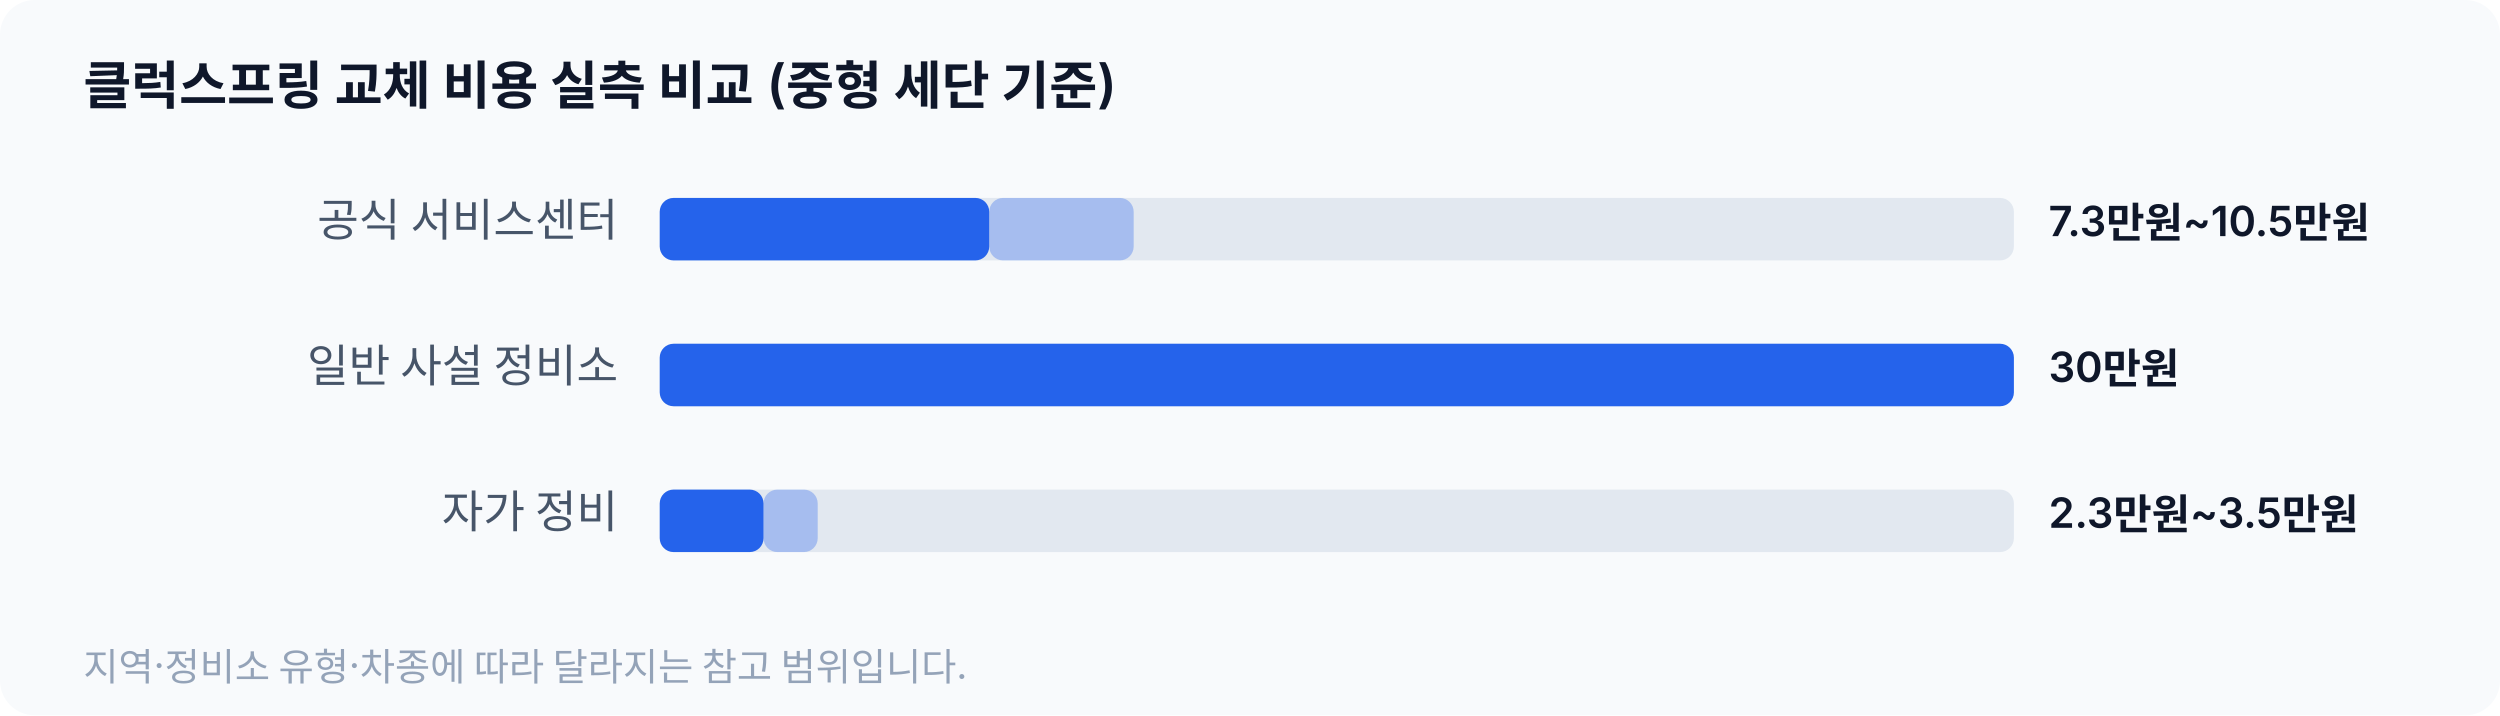
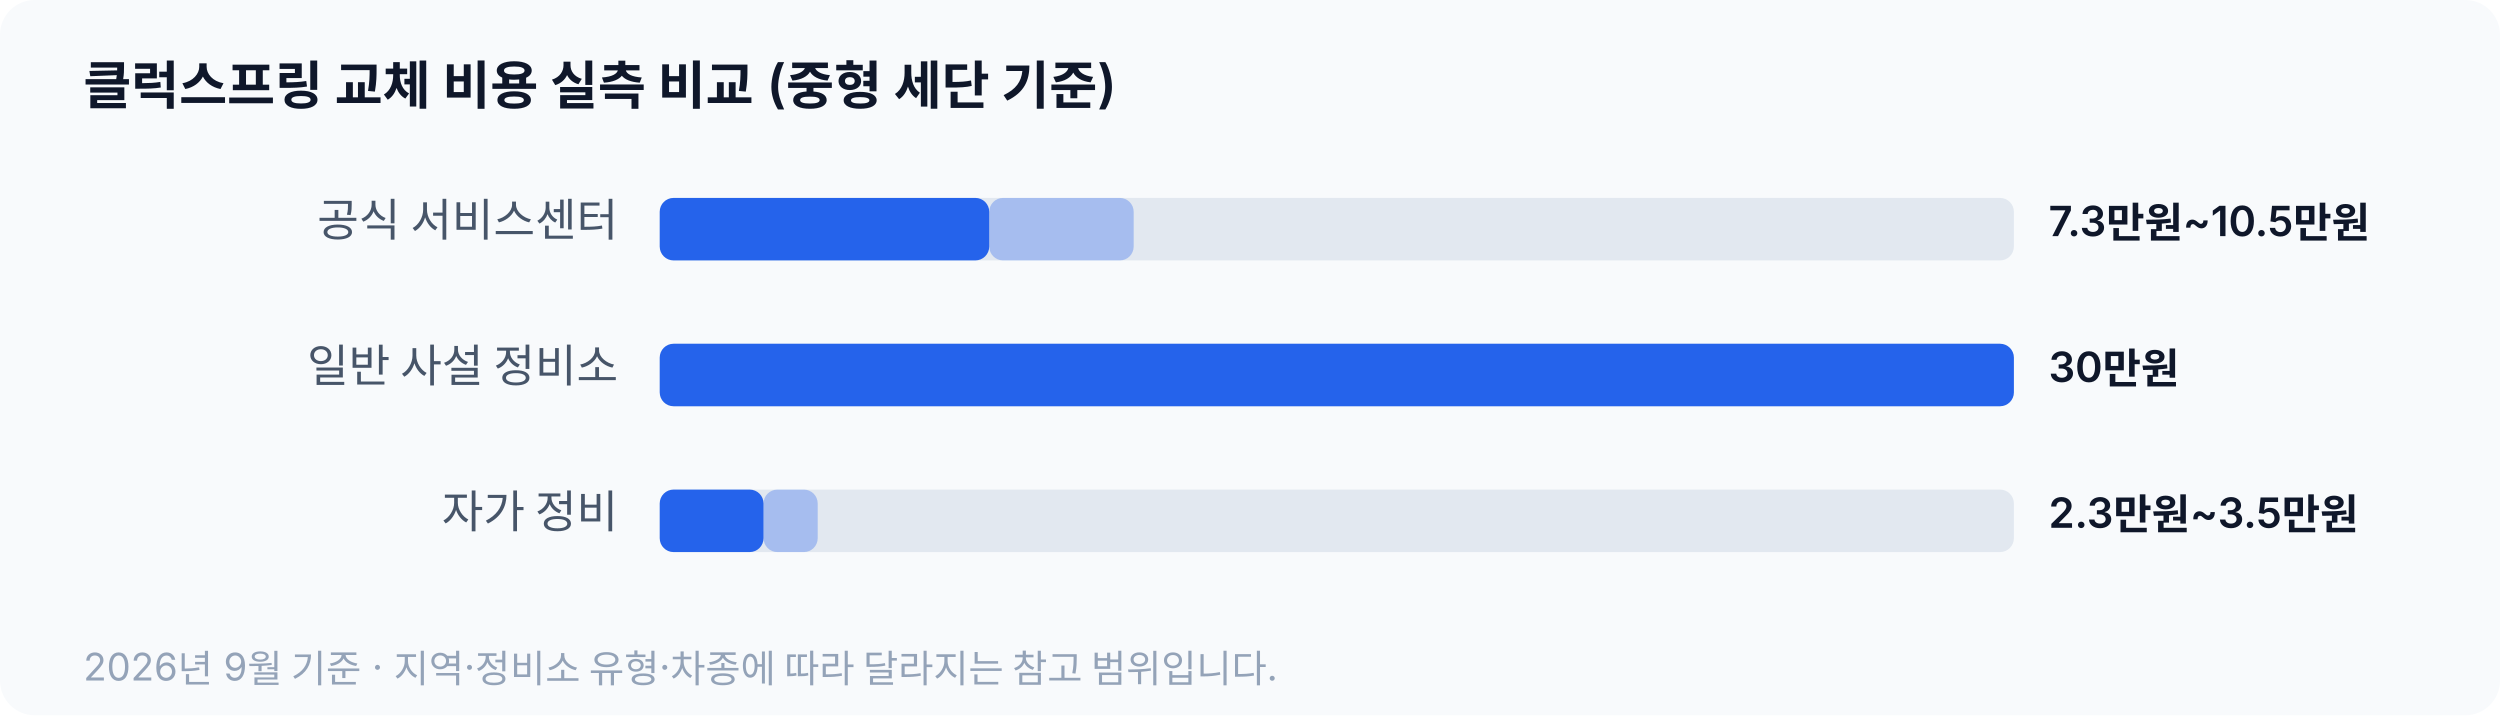
<svg xmlns="http://www.w3.org/2000/svg" viewBox="0 0 720 206" width="720" height="206" role="img" aria-label="클럭스프링 교체 비용 실측 비교 (중형 세단 기준)">
  <style>
    .bg    { fill: #f8fafc; }
    .ttl   { fill: #0f172a; font: 600 15px system-ui, -apple-system, 'Apple SD Gothic Neo', sans-serif; }
    .lbl   { fill: #475569; font: 500 13px system-ui, -apple-system, 'Apple SD Gothic Neo', sans-serif; }
    .val   { fill: #0f172a; font: 600 12px system-ui, -apple-system, 'Apple SD Gothic Neo', sans-serif; }
    .track { fill: #e2e8f0; }
    .bar   { fill: #2563eb; }
    .range { fill: #2563eb; opacity: .32; }
    .note  { fill: #94a3b8; font: 400 11px system-ui, -apple-system, 'Apple SD Gothic Neo', sans-serif; }
    @media (prefers-color-scheme: dark) {
      .bg    { fill: #0f172a; }
      .ttl   { fill: #f1f5f9; }
      .lbl   { fill: #94a3b8; }
      .val   { fill: #f1f5f9; }
      .track { fill: #1e293b; }
      .bar   { fill: #60a5fa; }
      .range { fill: #60a5fa; opacity: .32; }
      .note  { fill: #64748b; }
    }
  </style>
  <rect class="bg" width="720" height="206" rx="10" />
  <text class="ttl" x="24" y="30">클럭스프링 교체 비용 실측 비교 (중형 세단 기준)</text>
  <text class="lbl" x="178" y="68" text-anchor="end">공식 서비스센터</text>
  <rect class="track" x="190" y="57" width="390" height="18" rx="4" />
  <rect class="range" x="284.9" y="57" width="41.6" height="18" rx="4" />
  <rect class="bar" x="190" y="57" width="94.9" height="18" rx="4" />
  <text class="val" x="590" y="68">7.3만원~10.5만원</text>
  <text class="lbl" x="178" y="110" text-anchor="end">일반 사설 정비소</text>
  <rect class="track" x="190" y="99" width="390" height="18" rx="4" />
  <rect class="bar" x="190" y="99" width="390.0" height="18" rx="4" />
  <text class="val" x="590" y="110">30만원</text>
  <text class="lbl" x="178" y="152" text-anchor="end">자가 정비</text>
  <rect class="track" x="190" y="141" width="390" height="18" rx="4" />
  <rect class="range" x="219.9" y="141" width="15.6" height="18" rx="4" />
  <rect class="bar" x="190" y="141" width="29.9" height="18" rx="4" />
  <text class="val" x="590" y="152">2.3만원~3.5만원</text>
-   <text class="note" x="24" y="196">지역·정비소 유형·차종에 따라 달라지는 참고 범위입니다.</text>
+   <text class="note" x="24" y="196">2026년 9월 기준 · 지역·정비소 유형·차종에 따라 달라지는 참고 범위입니다.</text>
</svg>
